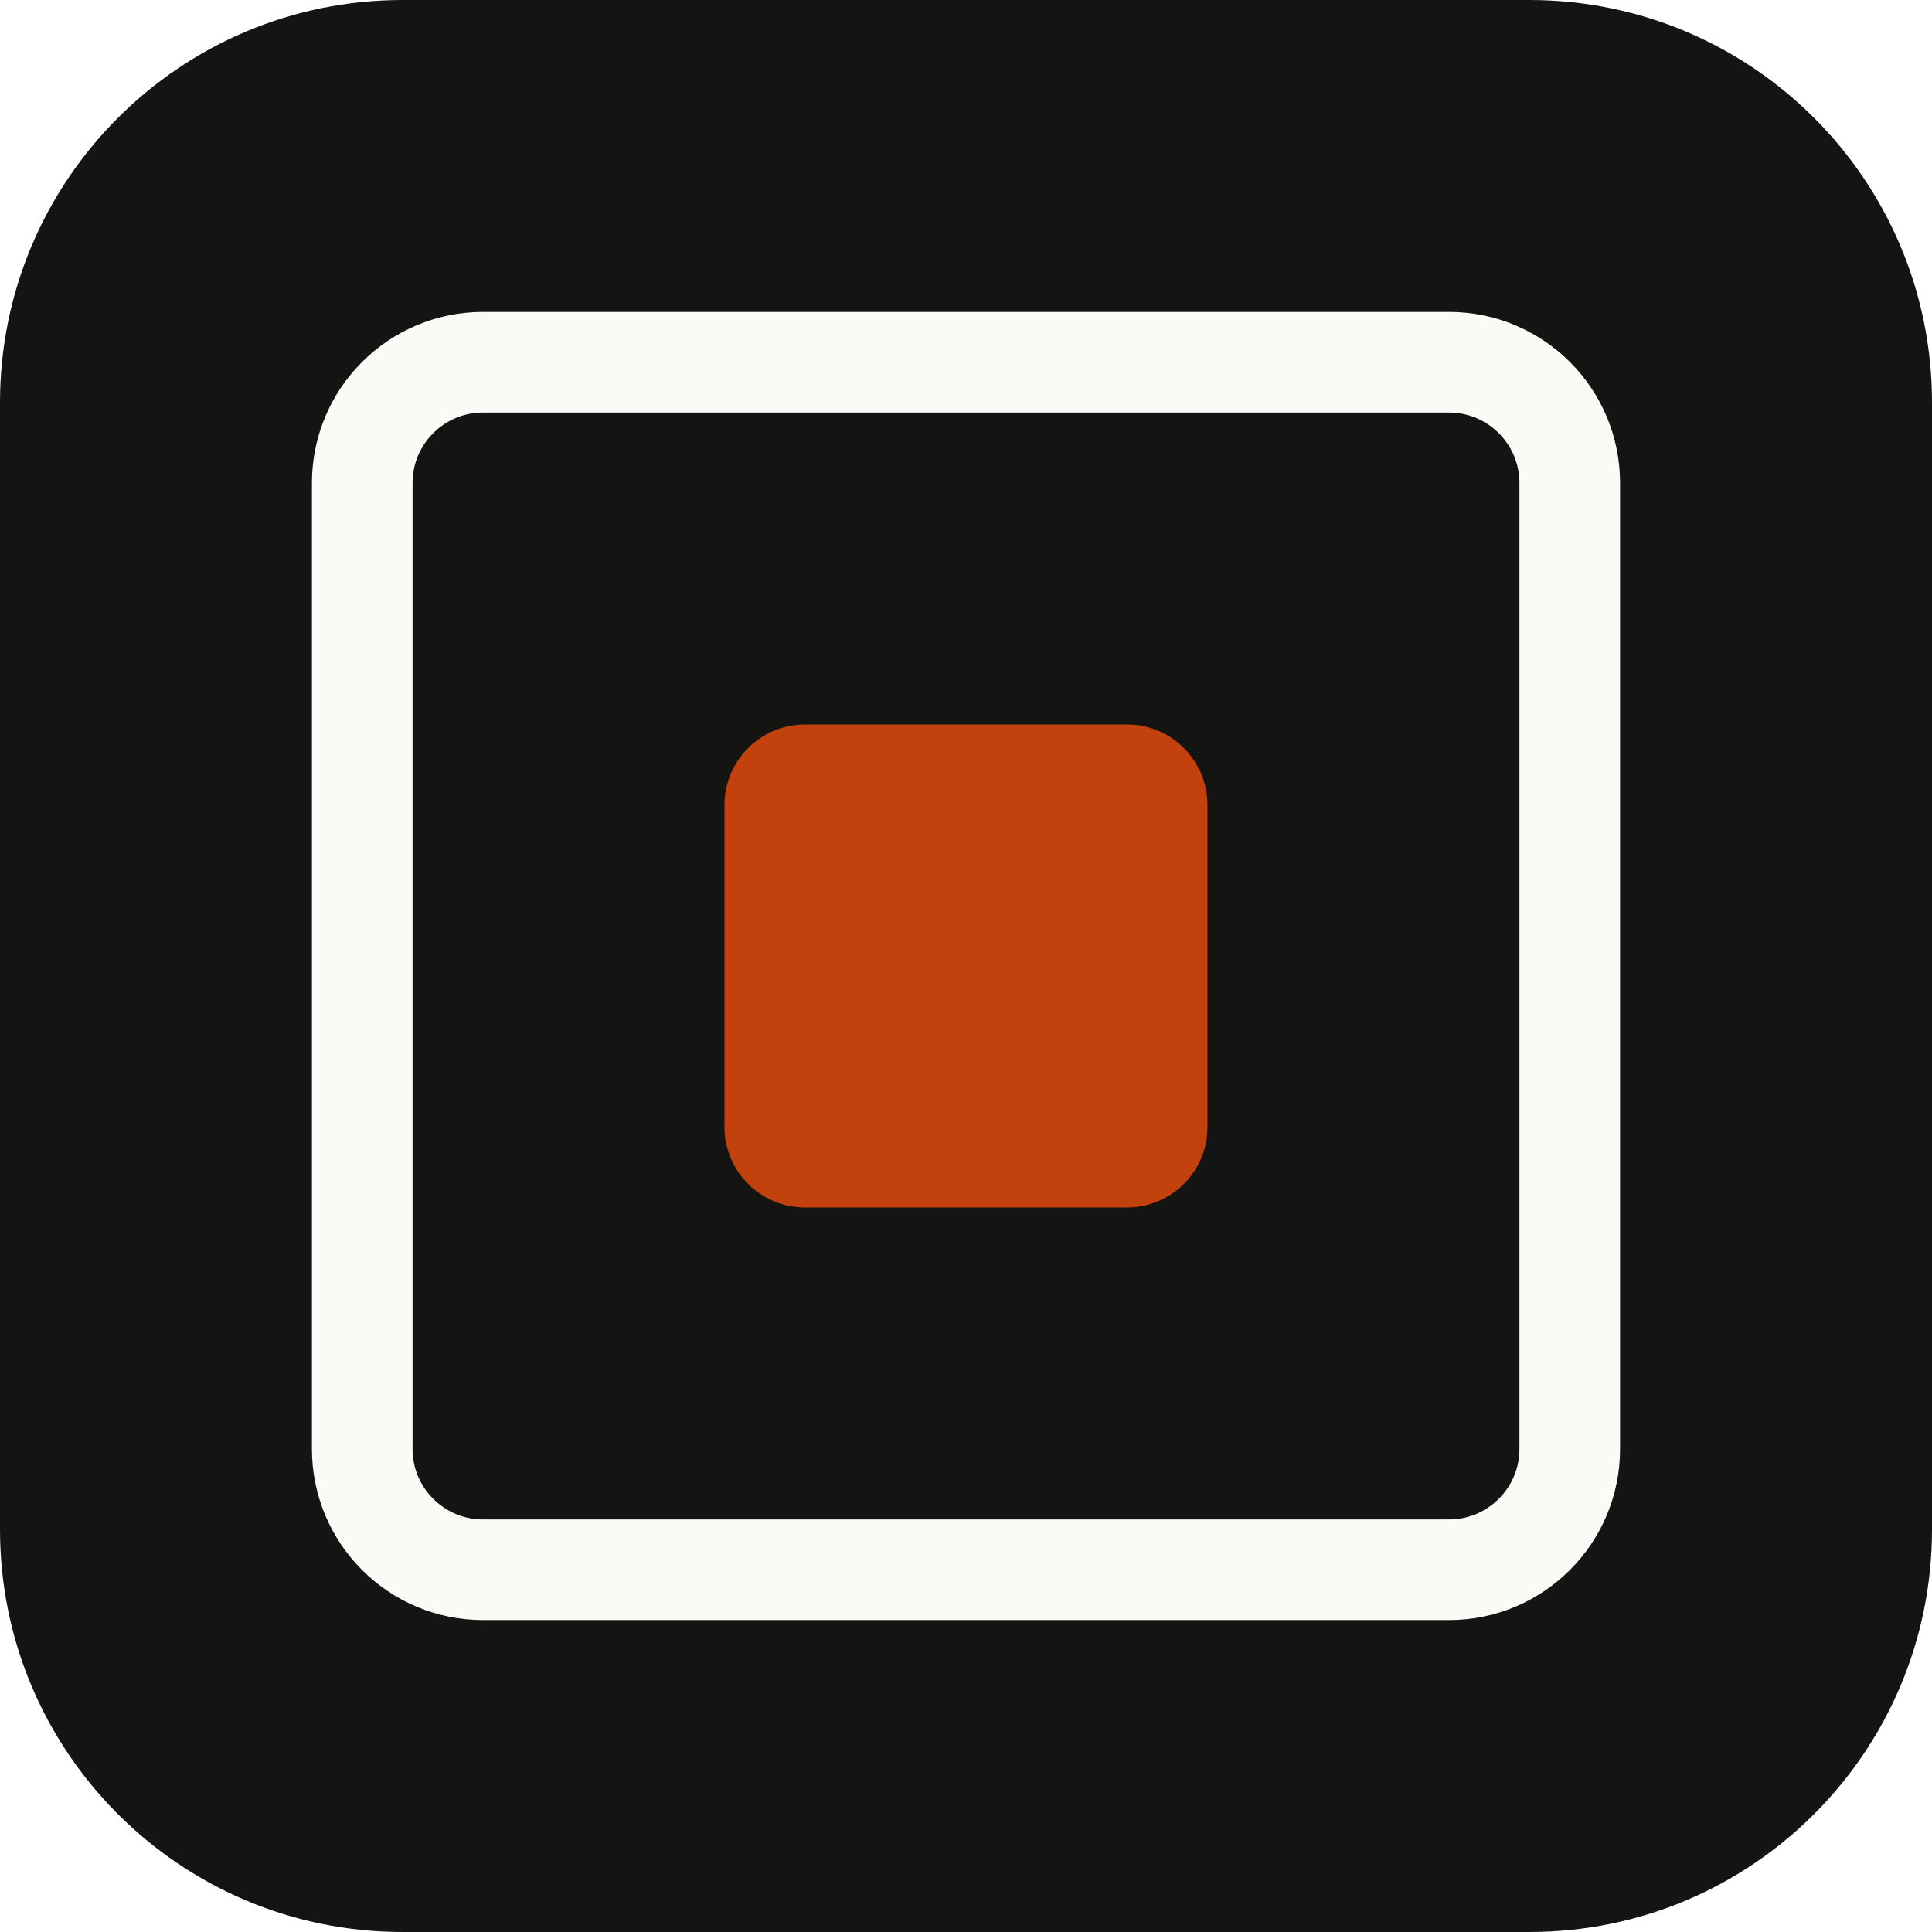
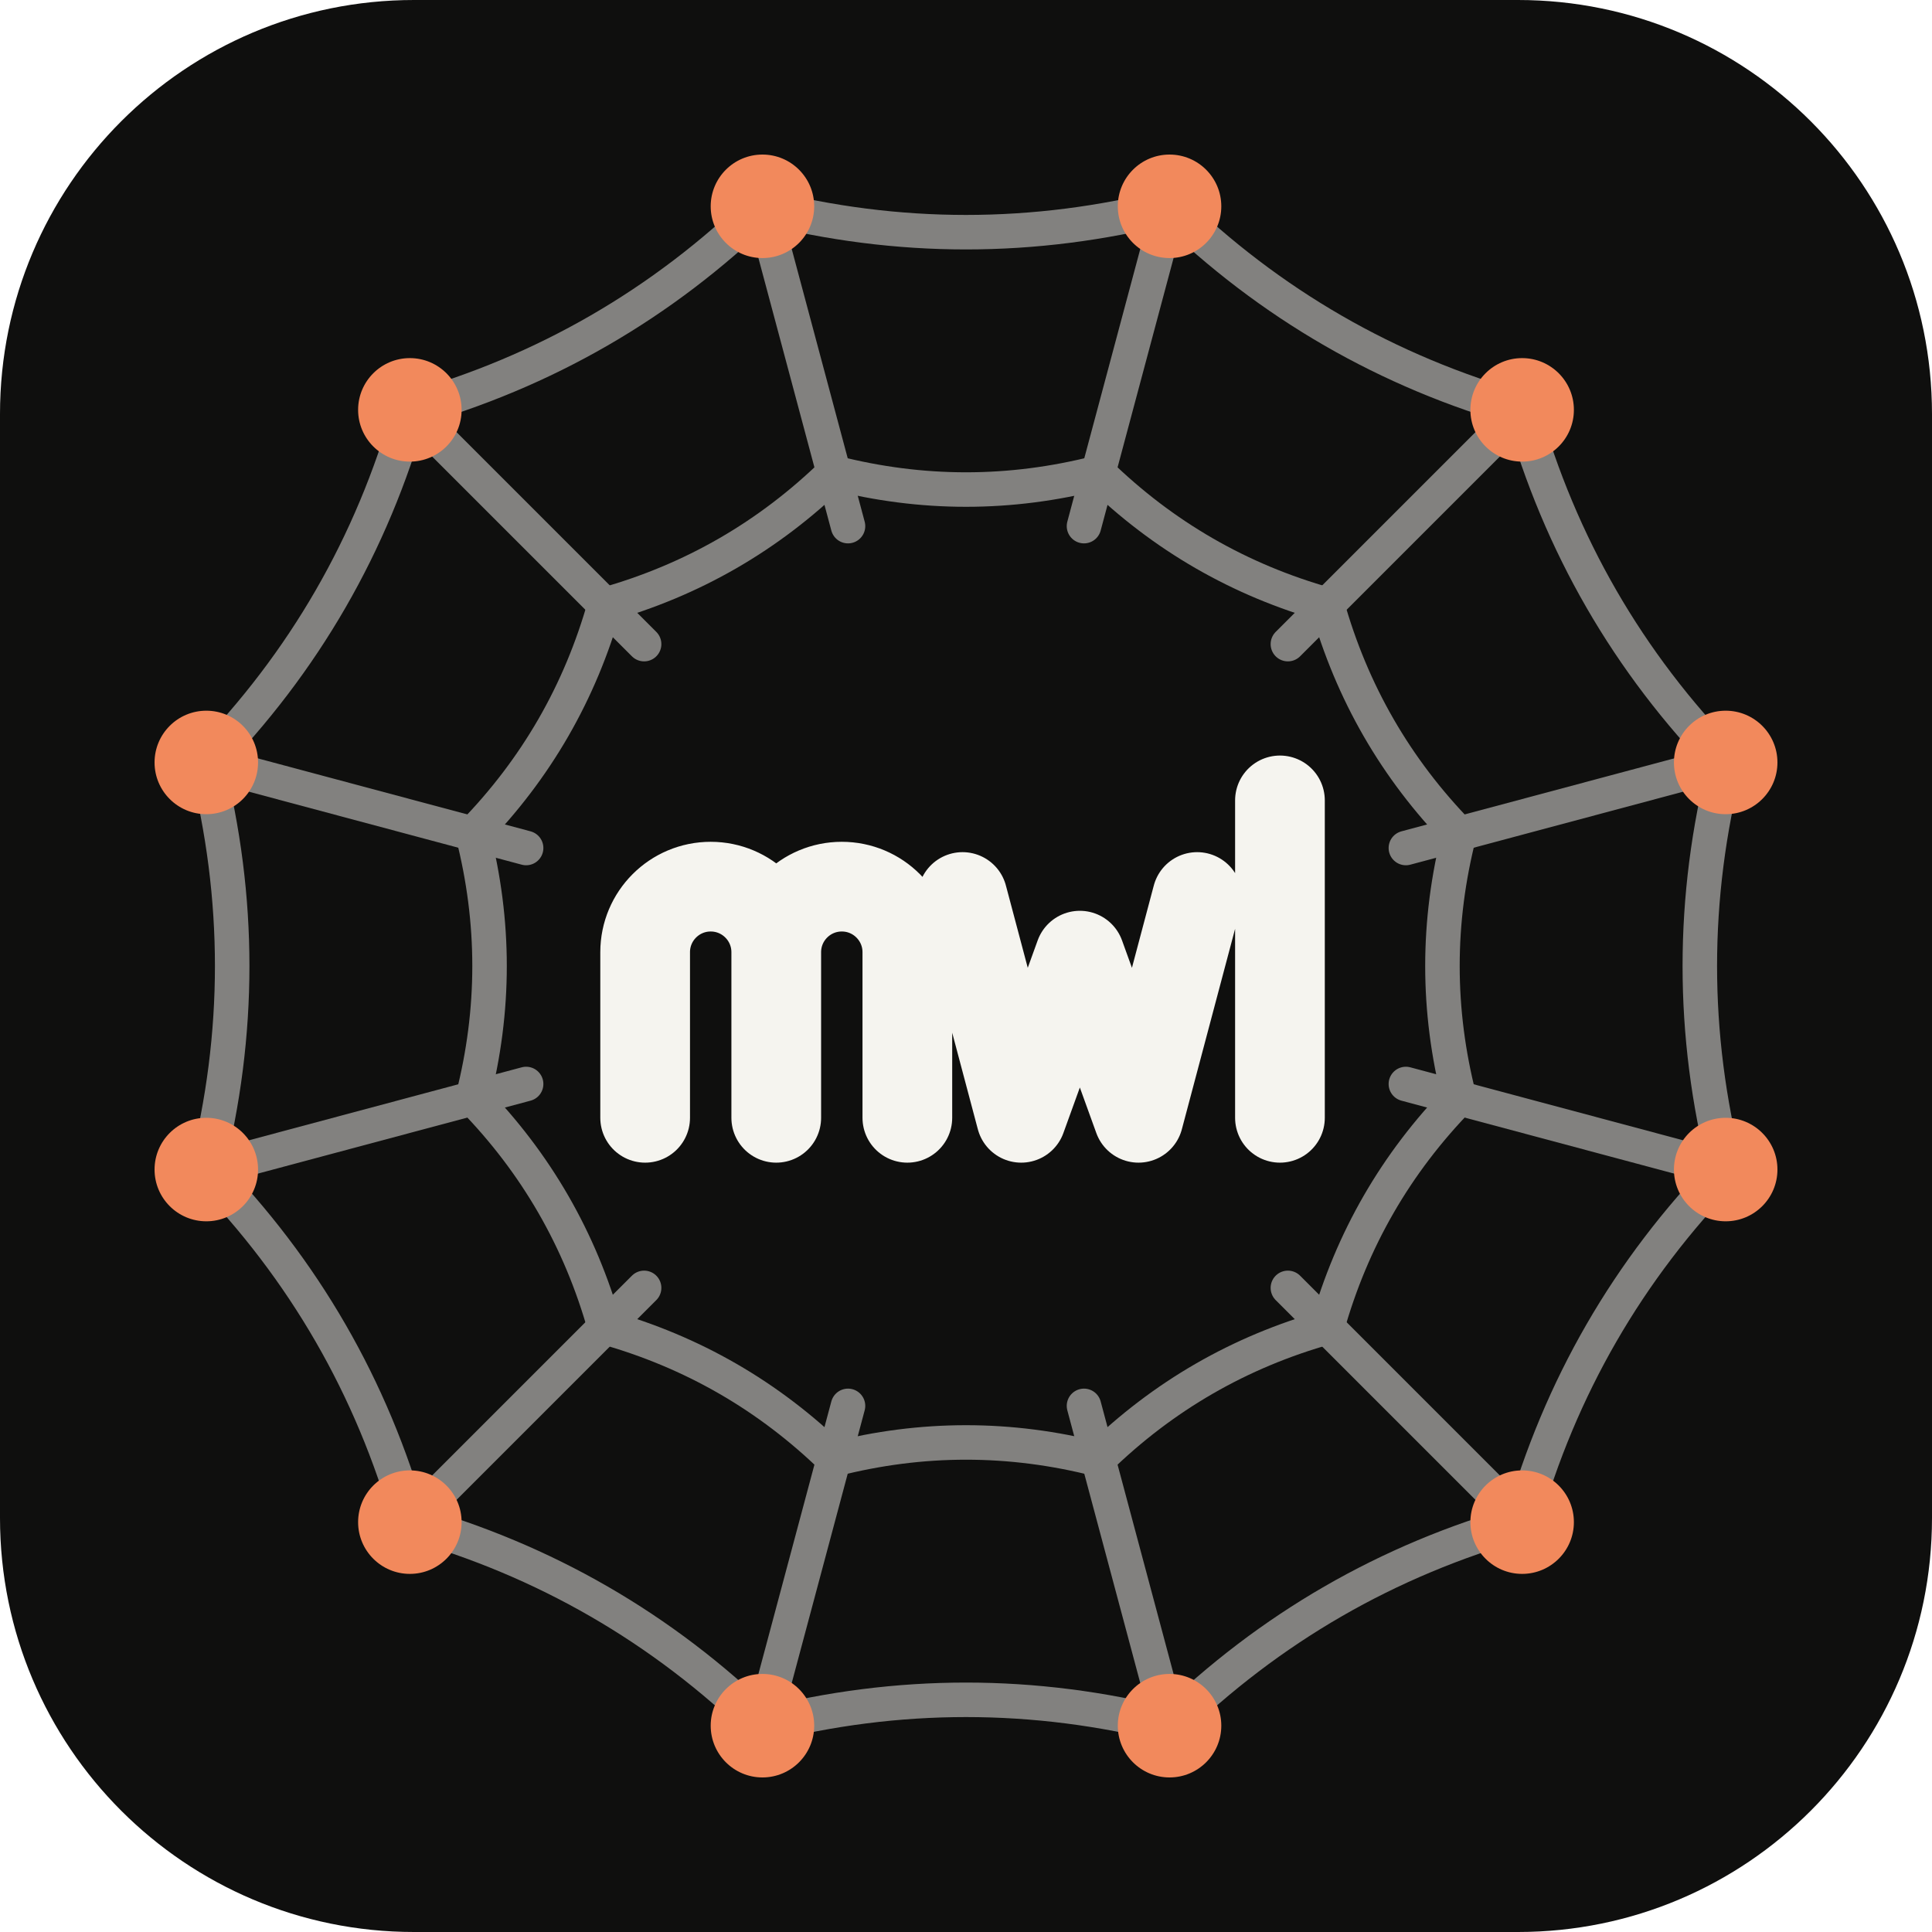
- <svg xmlns="http://www.w3.org/2000/svg" viewBox="0 0 24 24">
-   <rect width="24" height="24" rx="5" fill="#141413" />
-   <rect x="4.5" y="4.5" width="15" height="15" rx="1.5" fill="none" stroke="#fafaf7" stroke-width="1.25" />
-   <rect x="9" y="9" width="6" height="6" rx="1" fill="#c2410c" />
+ <svg xmlns="http://www.w3.org/2000/svg" viewBox="-4 -4 56 56">
+   <rect x="-4" y="-4" width="56" height="56" rx="12" fill="#0f0f0e" />
+   <g fill="none" stroke="#f5f4ef" stroke-linecap="round" stroke-linejoin="round">
+     <g stroke-width="1" opacity="0.5">
+       <path d="M27.83 9.7Q30.66 12.46 34.47 13.53Q35.54 17.34 38.3 20.17Q37.32 24 38.3 27.83Q35.54 30.66 34.47 34.47Q30.66 35.54 27.83 38.3Q24 37.32 20.17 38.3Q17.34 35.54 13.53 34.47Q12.46 30.66 9.7 27.83Q10.68 24 9.7 20.17Q12.46 17.34 13.53 13.53Q17.34 12.46 20.17 9.7Q24 10.68 27.83 9.7Z" />
+       <path d="M29.9 1.98Q34.26 6.23 40.12 7.88Q41.77 13.74 46.02 18.1Q44.52 24 46.02 29.9Q41.77 34.26 40.12 40.12Q34.26 41.77 29.9 46.02Q24 44.52 18.1 46.02Q13.74 41.77 7.88 40.12Q6.23 34.26 1.98 29.9Q3.48 24 1.98 18.1Q6.23 13.74 7.88 7.88Q13.74 6.23 18.1 1.98Q24 3.48 29.9 1.98Z" />
+       <path d="M27.42 11.25L29.9 1.98M33.33 14.67L40.12 7.88M36.75 20.58L46.02 18.1M36.75 27.42L46.02 29.9M33.33 33.33L40.12 40.12M27.42 36.75L29.9 46.02M20.58 36.75L18.1 46.02M14.67 33.33L7.88 40.12M11.25 27.42L1.98 29.9M11.25 20.58L1.98 18.1M14.67 14.67L7.88 7.88M20.58 11.25L18.1 1.98" />
+     </g>
+     <path d="M14.7 28.4V23.6a1.9 1.9 0 0 1 3.8 0V28.4M18.5 23.6a1.9 1.9 0 0 1 3.8 0V28.4M23.9 22l1.7 6.4 1.7-4.7 1.7 4.7 1.7-6.4M33.1 19.2V28.4" stroke-width="2.6" />
+   </g>
+   <g fill="#f2895c">
+     <circle cx="29.9" cy="1.98" r="1.5" />
+     <circle cx="40.12" cy="7.88" r="1.5" />
+     <circle cx="46.02" cy="18.1" r="1.5" />
+     <circle cx="46.02" cy="29.9" r="1.5" />
+     <circle cx="40.12" cy="40.12" r="1.5" />
+     <circle cx="29.9" cy="46.02" r="1.5" />
+     <circle cx="18.1" cy="46.02" r="1.5" />
+     <circle cx="7.88" cy="40.12" r="1.5" />
+     <circle cx="1.98" cy="29.9" r="1.5" />
+     <circle cx="1.98" cy="18.1" r="1.5" />
+     <circle cx="7.88" cy="7.88" r="1.5" />
+     <circle cx="18.1" cy="1.98" r="1.5" />
+   </g>
</svg>
